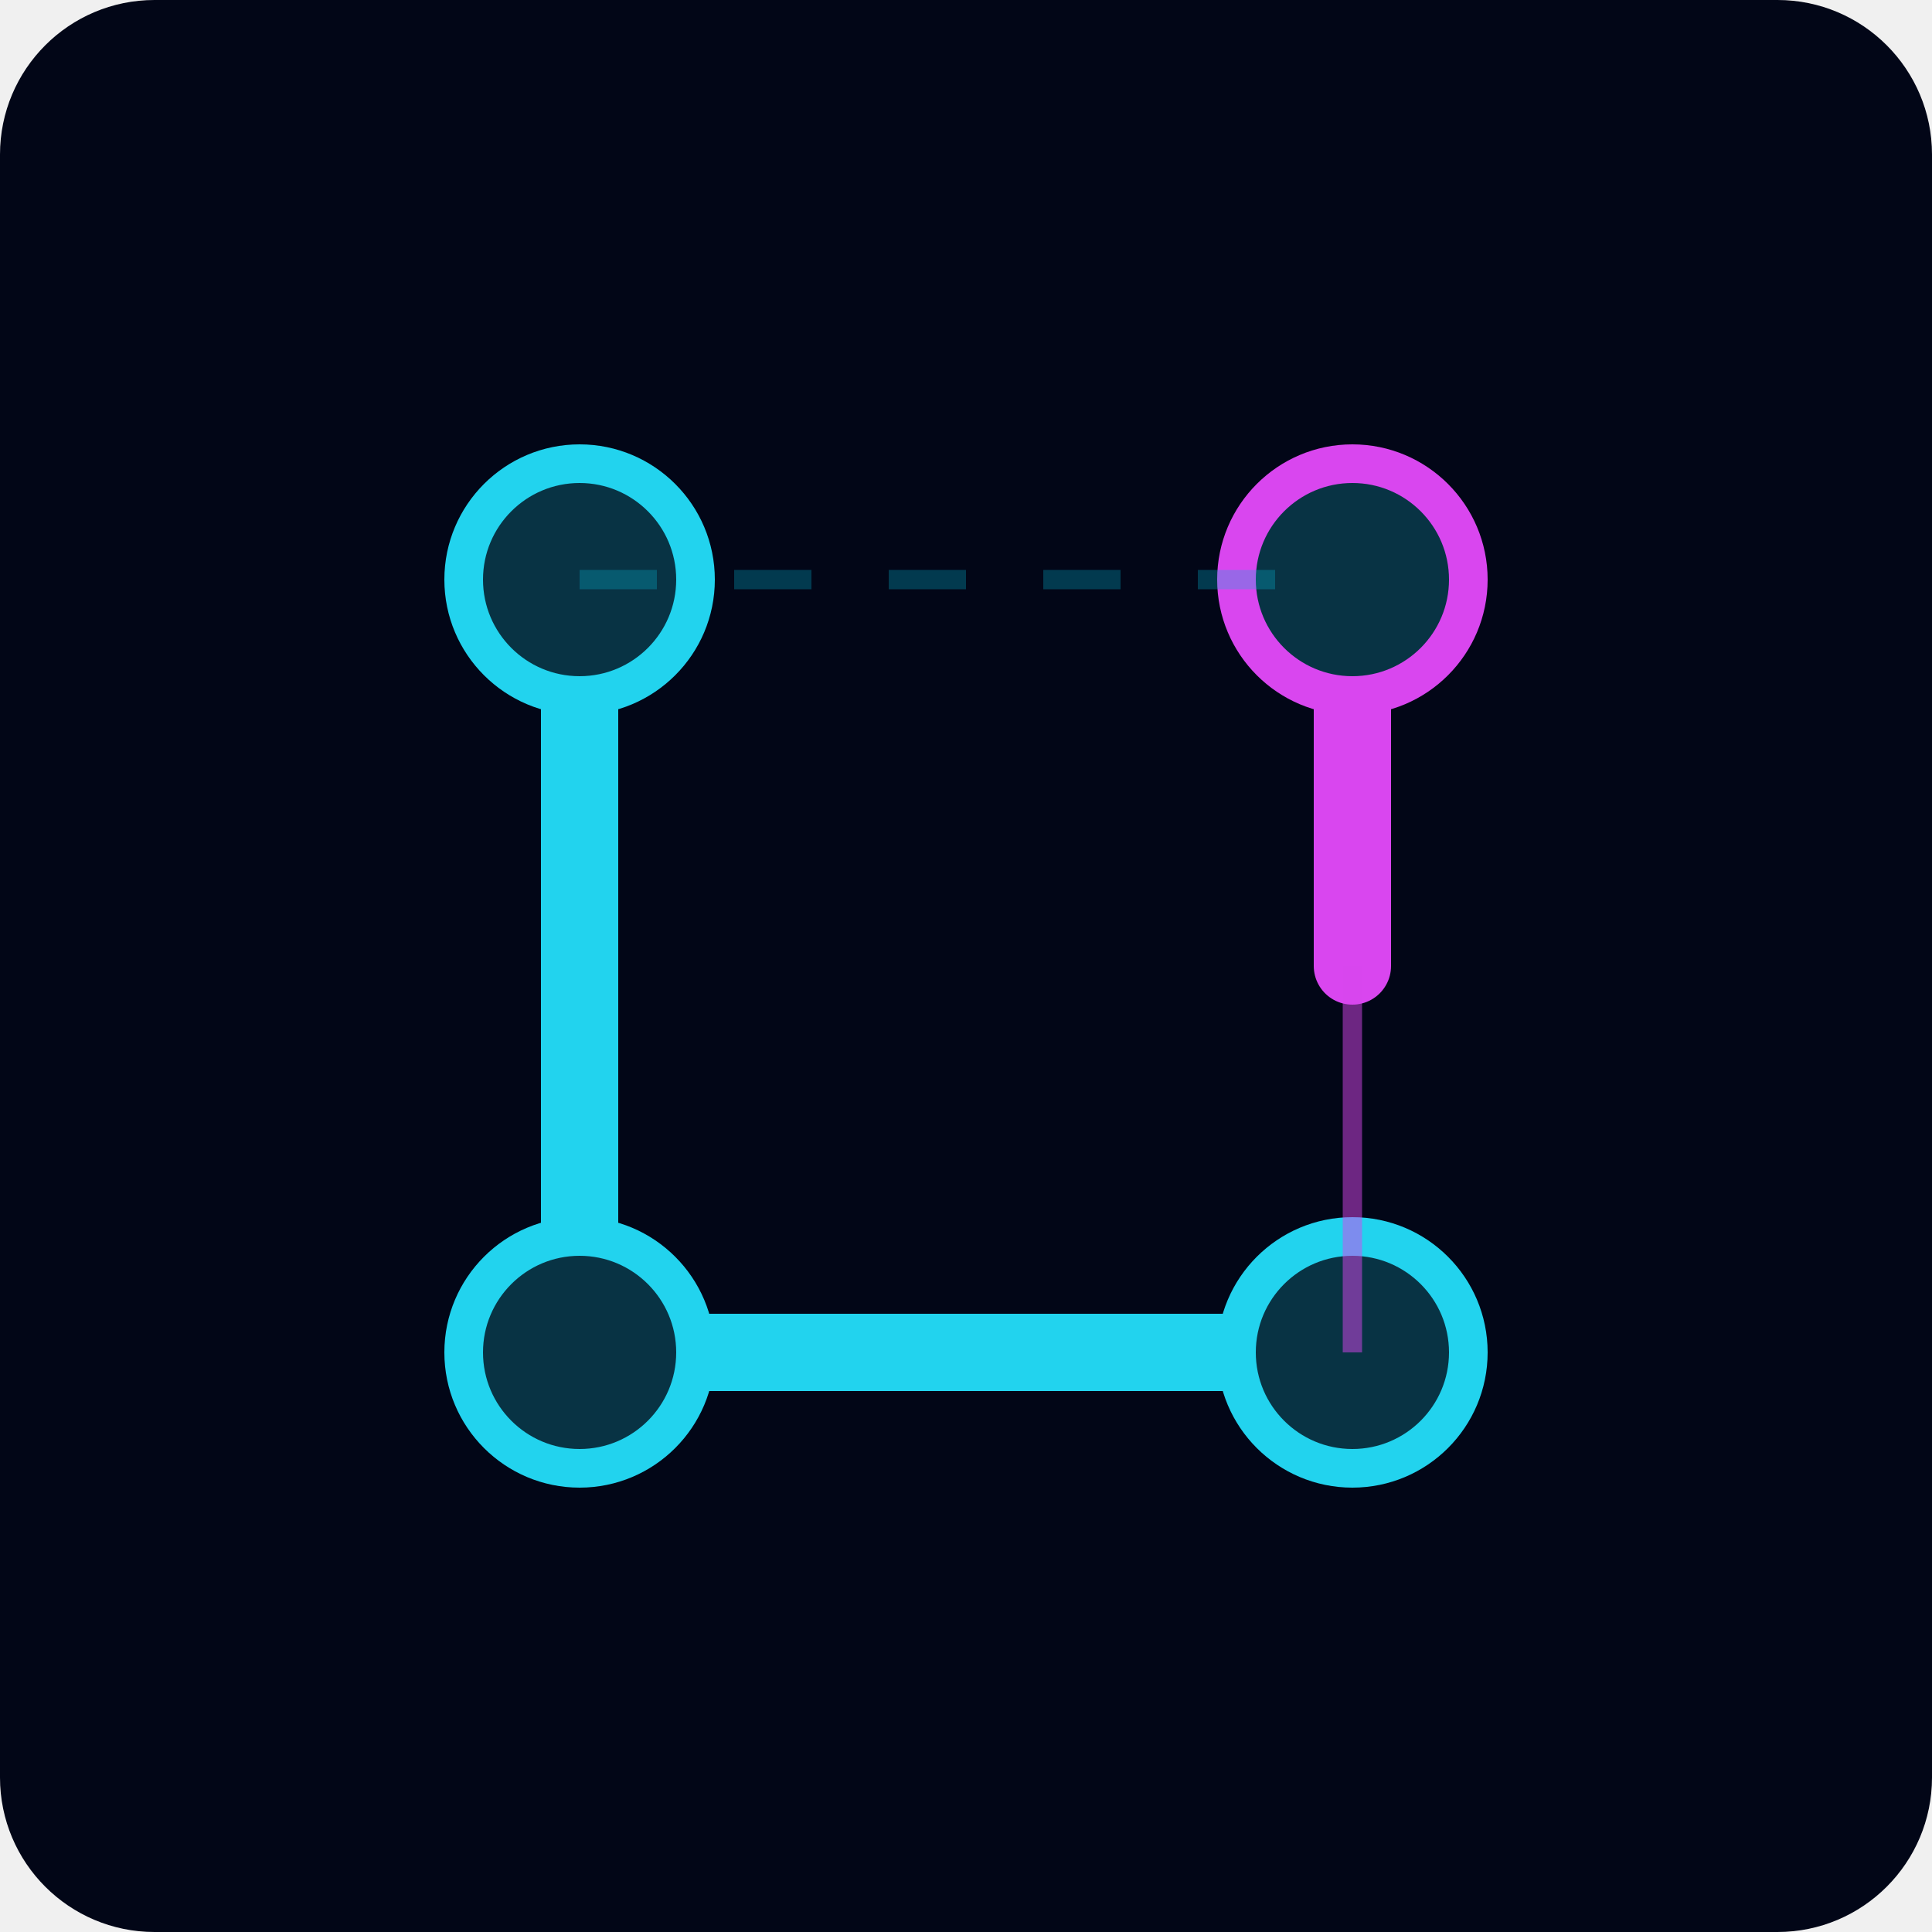
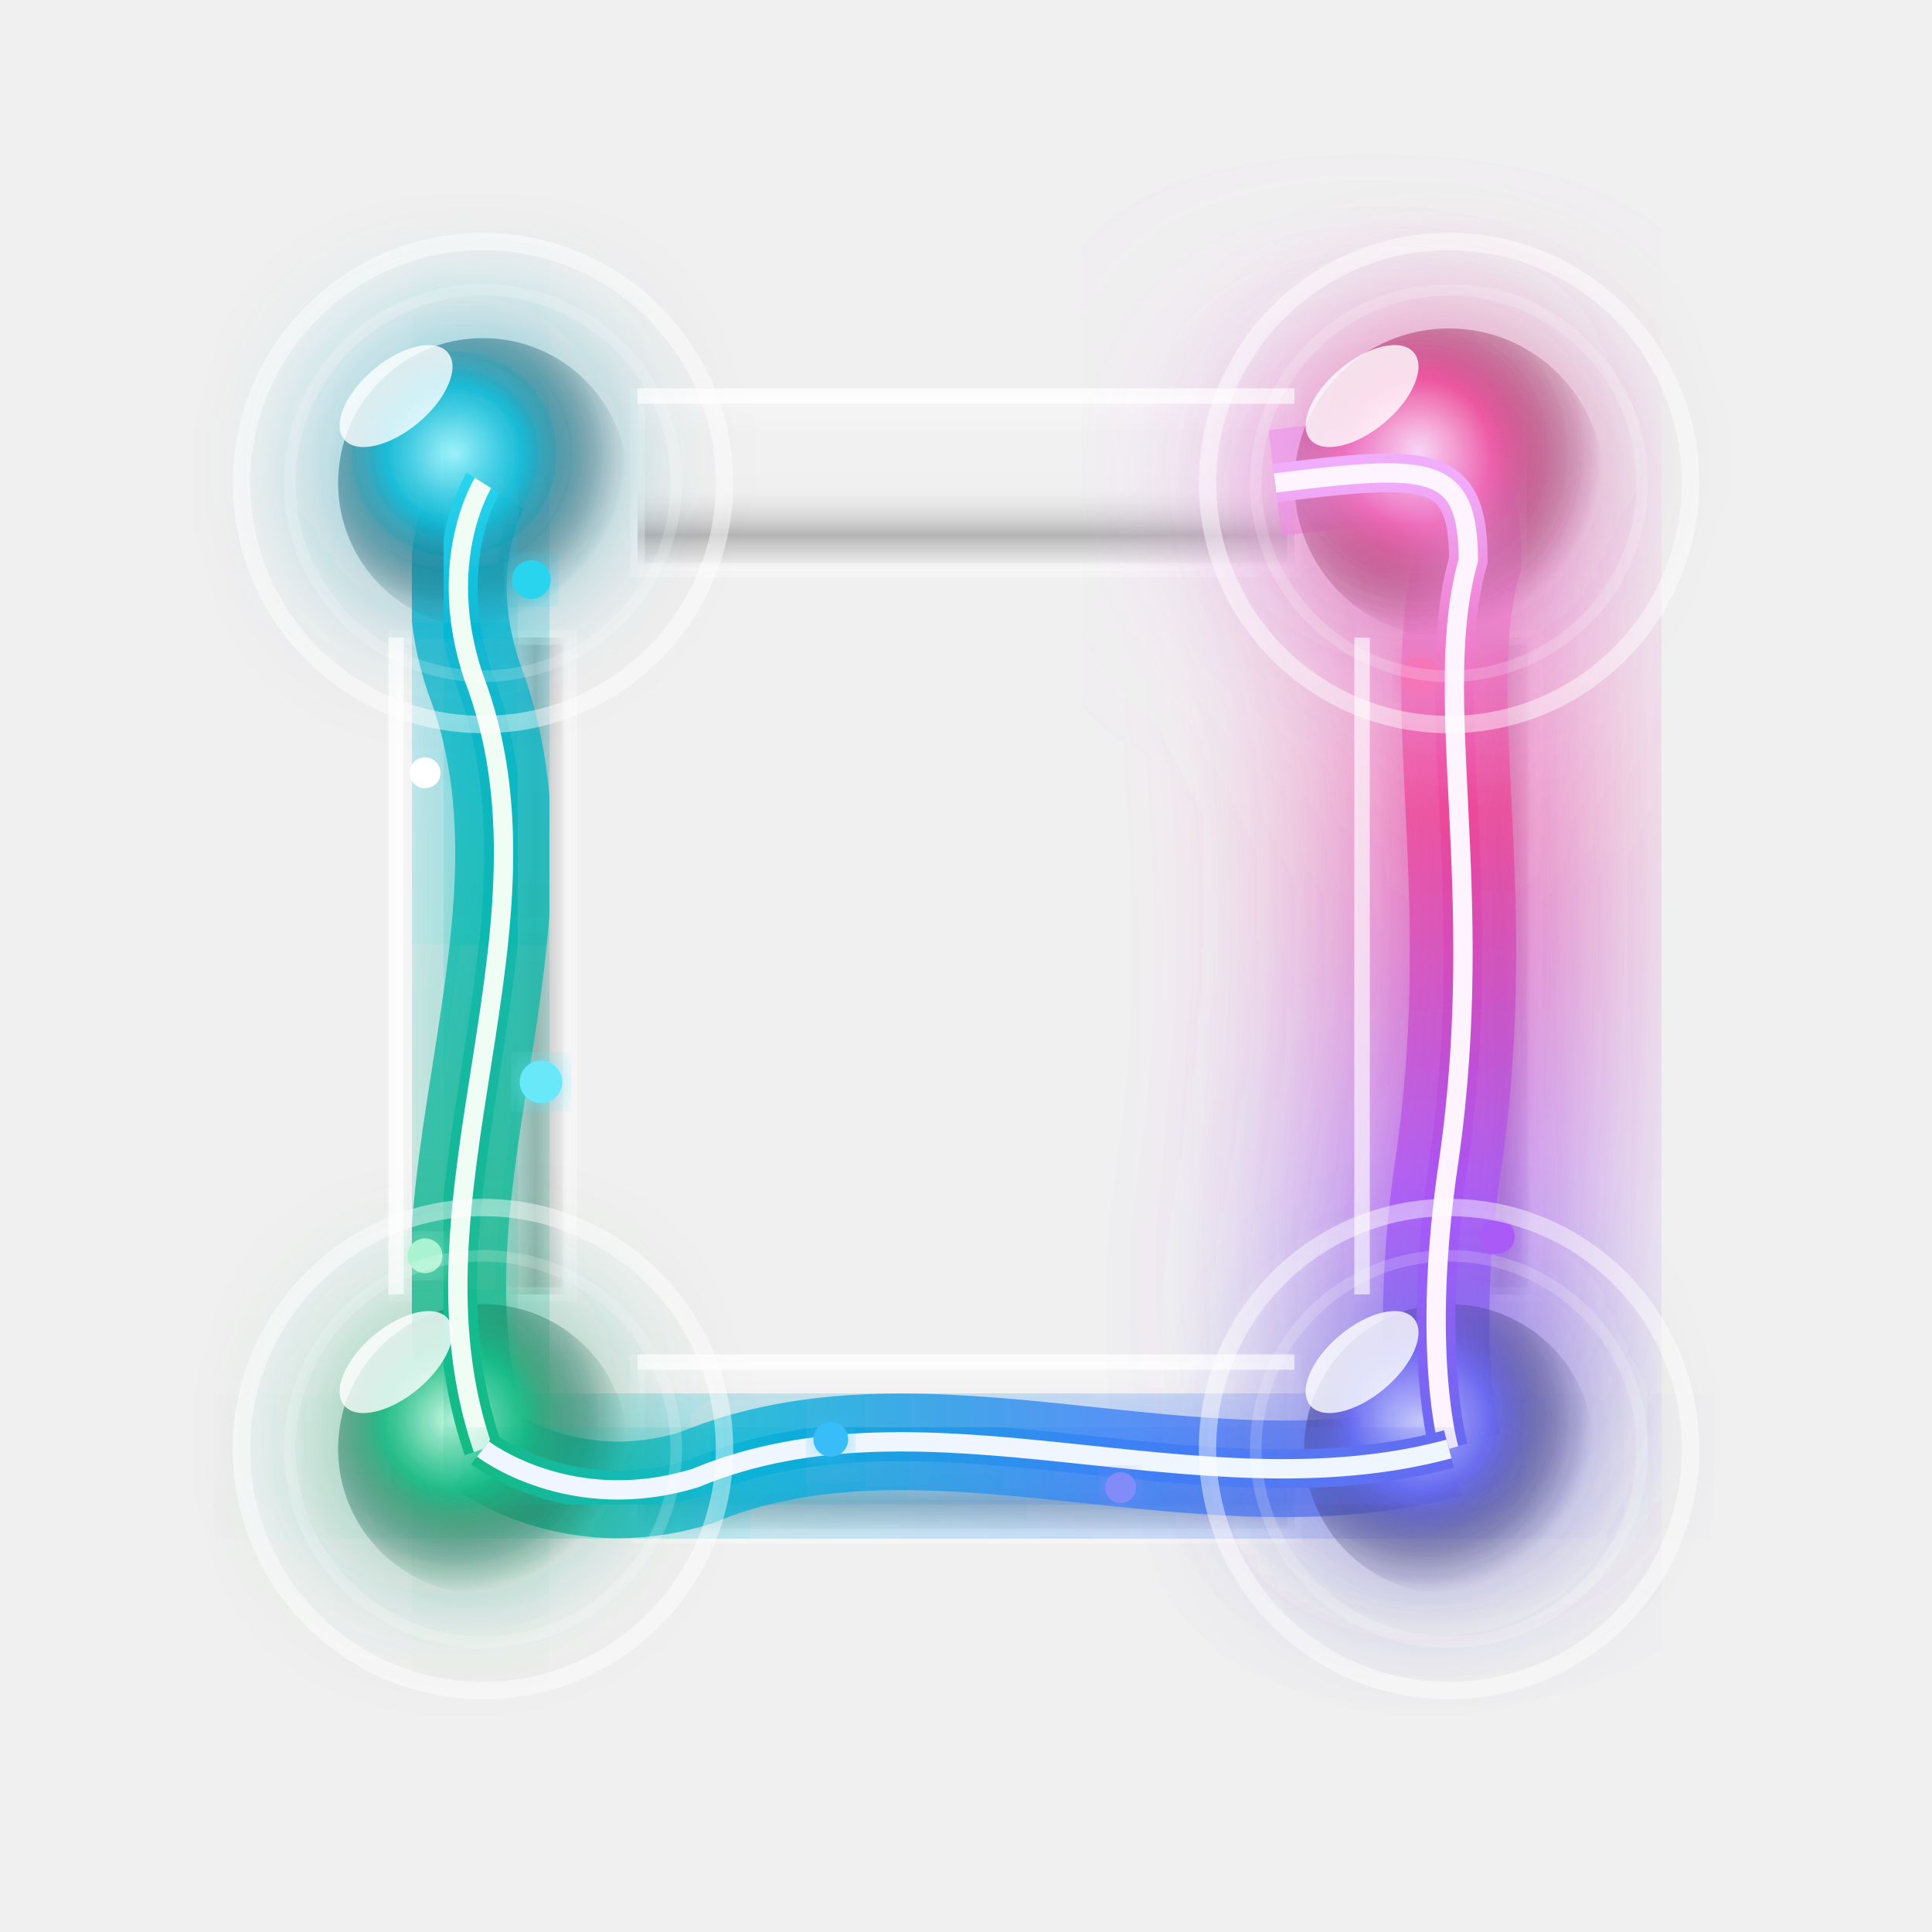
<svg xmlns="http://www.w3.org/2000/svg" viewBox="0 0 100 100" fill="none">
-   <rect width="100" height="100" fill="#020617" rx="8" />
-   <path d="M30 30 L30 70 L70 70" stroke="#22d3ee" stroke-width="4" stroke-linecap="round" fill="none" />
-   <path d="M70 30 L70 50" stroke="#d946ef" stroke-width="4" stroke-linecap="round" fill="none" />
-   <circle cx="30" cy="30" r="6" fill="#083344" stroke="#22d3ee" stroke-width="2" />
-   <circle cx="30" cy="70" r="6" fill="#083344" stroke="#22d3ee" stroke-width="2" />
-   <circle cx="70" cy="70" r="6" fill="#083344" stroke="#22d3ee" stroke-width="2" />
-   <circle cx="70" cy="30" r="6" fill="#083344" stroke="#d946ef" stroke-width="2" />
-   <path d="M30 30 L70 30" stroke="rgba(6, 182, 212, 0.3)" stroke-width="1" stroke-dasharray="4 4" fill="none" />
-   <path d="M70 70 L70 50" stroke="rgba(217, 70, 239, 0.5)" stroke-width="1" fill="none" />
+   <defs>
+     <filter id="logo-glow-heavy" x="-50%" y="-50%" width="200%" height="200%">
+       <feGaussianBlur stdDeviation="3.5" result="coloredBlur" />
+       <feMerge>
+         <feMergeNode in="coloredBlur" />
+         <feMergeNode in="SourceGraphic" />
+       </feMerge>
+     </filter>
+     <filter id="logo-glow-medium" x="-30%" y="-30%" width="160%" height="160%">
+       <feGaussianBlur stdDeviation="2" result="coloredBlur" />
+       <feMerge>
+         <feMergeNode in="coloredBlur" />
+         <feMergeNode in="SourceGraphic" />
+       </feMerge>
+     </filter>
+     <filter id="logo-glow-soft" x="-20%" y="-20%" width="140%" height="140%">
+       <feGaussianBlur stdDeviation="1" result="coloredBlur" />
+       <feMerge>
+         <feMergeNode in="coloredBlur" />
+         <feMergeNode in="SourceGraphic" />
+       </feMerge>
+     </filter>
+     <filter id="logo-glow-extreme" x="-100%" y="-100%" width="300%" height="300%">
+       <feGaussianBlur stdDeviation="6" result="blur" />
+       <feComponentTransfer in="blur" result="boost">
+         <feFuncA type="linear" slope="2" />
+       </feComponentTransfer>
+       <feMerge>
+         <feMergeNode in="boost" />
+         <feMergeNode in="SourceGraphic" />
+       </feMerge>
+     </filter>
+     <linearGradient id="logo-leftTubeGlow" x1="0" y1="1" x2="0" y2="0">
+       <stop offset="0%" stop-color="#10b981" />
+       <stop offset="45%" stop-color="#14b8a6" />
+       <stop offset="85%" stop-color="#06b6d4" />
+       <stop offset="100%" stop-color="#22d3ee" />
+     </linearGradient>
+     <linearGradient id="logo-topTubeGlow" x1="0" y1="0" x2="1" y2="0">
+       <stop offset="0%" stop-color="#22d3ee" />
+       <stop offset="70%" stop-color="#d946ef" />
+       <stop offset="100%" stop-color="#f0abfc" />
+     </linearGradient>
+     <linearGradient id="logo-rightTubeGlow" x1="0" y1="0" x2="0" y2="1">
+       <stop offset="0%" stop-color="#f0abfc" />
+       <stop offset="35%" stop-color="#ec4899" />
+       <stop offset="75%" stop-color="#a855f7" />
+       <stop offset="100%" stop-color="#6366f1" />
+     </linearGradient>
+     <linearGradient id="logo-bottomTubeGlow" x1="1" y1="0" x2="0" y2="0">
+       <stop offset="0%" stop-color="#6366f1" />
+       <stop offset="35%" stop-color="#3b82f6" />
+       <stop offset="75%" stop-color="#06b6d4" />
+       <stop offset="100%" stop-color="#10b981" />
+     </linearGradient>
+     <radialGradient id="logo-nodeTLGrad" cx="40%" cy="40%" r="60%">
+       <stop offset="0%" stop-color="#a5f3fc" />
+       <stop offset="40%" stop-color="#06b6d4" stop-opacity="0.9" />
+       <stop offset="80%" stop-color="#083344" stop-opacity="0.3" />
+       <stop offset="100%" stop-color="#083344" stop-opacity="0" />
+     </radialGradient>
+     <radialGradient id="logo-nodeTRGrad" cx="40%" cy="40%" r="60%">
+       <stop offset="0%" stop-color="#fce7f3" />
+       <stop offset="40%" stop-color="#ec4899" stop-opacity="0.9" />
+       <stop offset="80%" stop-color="#831843" stop-opacity="0.3" />
+       <stop offset="100%" stop-color="#831843" stop-opacity="0" />
+     </radialGradient>
+     <radialGradient id="logo-nodeBRGrad" cx="40%" cy="40%" r="60%">
+       <stop offset="0%" stop-color="#e0e7ff" />
+       <stop offset="40%" stop-color="#6366f1" stop-opacity="0.9" />
+       <stop offset="80%" stop-color="#1e1b4b" stop-opacity="0.3" />
+       <stop offset="100%" stop-color="#1e1b4b" stop-opacity="0" />
+     </radialGradient>
+     <radialGradient id="logo-nodeBLGrad" cx="40%" cy="40%" r="60%">
+       <stop offset="0%" stop-color="#d1fae5" />
+       <stop offset="40%" stop-color="#10b981" stop-opacity="0.9" />
+       <stop offset="80%" stop-color="#064e3b" stop-opacity="0.3" />
+       <stop offset="100%" stop-color="#064e3b" stop-opacity="0" />
+     </radialGradient>
+     <linearGradient id="logo-glassHorizSheen" x1="0" y1="0" x2="0" y2="1">
+       <stop offset="0%" stop-color="#ffffff" stop-opacity="0.4" />
+       <stop offset="20%" stop-color="#ffffff" stop-opacity="0.1" />
+       <stop offset="50%" stop-color="#ffffff" stop-opacity="0.02" />
+       <stop offset="80%" stop-color="#000000" stop-opacity="0.25" />
+       <stop offset="100%" stop-color="#ffffff" stop-opacity="0.2" />
+     </linearGradient>
+     <linearGradient id="logo-glassVertSheen" x1="0" y1="0" x2="1" y2="0">
+       <stop offset="0%" stop-color="#ffffff" stop-opacity="0.4" />
+       <stop offset="20%" stop-color="#ffffff" stop-opacity="0.1" />
+       <stop offset="50%" stop-color="#ffffff" stop-opacity="0.02" />
+       <stop offset="80%" stop-color="#000000" stop-opacity="0.25" />
+       <stop offset="100%" stop-color="#ffffff" stop-opacity="0.2" />
+     </linearGradient>
+   </defs>
+   <rect x="33" y="20.5" width="34" height="9" fill="url(#logo-glassHorizSheen)" stroke="rgba(255, 255, 255, 0.35)" stroke-width="0.75" />
+   <rect x="33" y="70.5" width="34" height="9" fill="url(#logo-glassHorizSheen)" stroke="rgba(255, 255, 255, 0.35)" stroke-width="0.75" />
+   <rect x="20.5" y="33" width="9" height="34" fill="url(#logo-glassVertSheen)" stroke="rgba(255, 255, 255, 0.35)" stroke-width="0.75" />
+   <rect x="70.5" y="33" width="9" height="34" fill="url(#logo-glassVertSheen)" stroke="rgba(255, 255, 255, 0.35)" stroke-width="0.75" />
+   <path d="M 25 75 C 20.5 62, 29.5 48, 24.5 35 C 22.5 29, 25 25, 25 25" fill="none" stroke="url(#logo-leftTubeGlow)" stroke-width="5" filter="url(#logo-glow-extreme)" opacity="0.85" />
+   <line x1="25" y1="25" x2="75" y2="25" stroke="url(#logo-topTubeGlow)" stroke-width="2" stroke-dasharray="4 3" filter="url(#logo-glow-medium)" opacity="0.75" />
+   <path d="M 66 25 C 74 24, 76 24, 76 29 C 74 36, 77 46, 75 60 C 73.5 70, 75 75, 75 75" fill="none" stroke="url(#logo-rightTubeGlow)" stroke-width="5.5" filter="url(#logo-glow-extreme)" opacity="0.9" />
+   <path d="M 75 75 C 62 78.5, 48 71.5, 36 76.5 C 29.5 78.5, 25 75, 25 75" fill="none" stroke="url(#logo-bottomTubeGlow)" stroke-width="5" filter="url(#logo-glow-extreme)" opacity="0.85" />
+   <circle cx="25" cy="25" r="7.5" fill="url(#logo-nodeTLGrad)" filter="url(#logo-glow-heavy)" />
+   <circle cx="75" cy="25" r="8" fill="url(#logo-nodeTRGrad)" filter="url(#logo-glow-heavy)" />
+   <circle cx="75" cy="75" r="7.5" fill="url(#logo-nodeBRGrad)" filter="url(#logo-glow-heavy)" />
+   <circle cx="25" cy="75" r="7.5" fill="url(#logo-nodeBLGrad)" filter="url(#logo-glow-heavy)" />
+   <path d="M 25 75 C 20.5 62, 29.5 48, 24.5 35 C 22.5 29, 25 25, 25 25" fill="none" stroke="url(#logo-leftTubeGlow)" stroke-width="2" filter="url(#logo-glow-medium)" />
+   <path d="M 25 75 C 20.5 62, 29.5 48, 24.5 35 C 22.5 29, 25 25, 25 25" fill="none" stroke="#f0fdf4" stroke-width="1" />
+   <path d="M 66 25 C 74 24, 76 24, 76 29 C 74 36, 77 46, 75 60 C 73.5 70, 75 75, 75 75" fill="none" stroke="url(#logo-rightTubeGlow)" stroke-width="2" filter="url(#logo-glow-medium)" />
+   <path d="M 66 25 C 74 24, 76 24, 76 29 C 74 36, 77 46, 75 60 C 73.5 70, 75 75, 75 75" fill="none" stroke="#fdf4ff" stroke-width="1" />
+   <path d="M 75 75 C 62 78.5, 48 71.5, 36 76.5 C 29.5 78.5, 25 75, 25 75" fill="none" stroke="url(#logo-bottomTubeGlow)" stroke-width="2" filter="url(#logo-glow-medium)" />
+   <path d="M 75 75 C 62 78.5, 48 71.5, 36 76.5 C 29.5 78.5, 25 75, 25 75" fill="none" stroke="#eff6ff" stroke-width="1" />
+   <circle cx="22" cy="65" r="0.9" fill="#a7f3d0" filter="url(#logo-glow-soft)" />
+   <circle cx="28" cy="56" r="1.1" fill="#67e8f9" filter="url(#logo-glow-soft)" />
+   <circle cx="22" cy="40" r="0.8" fill="#ffffff" />
+   <circle cx="27.5" cy="30" r="1" fill="#22d3ee" filter="url(#logo-glow-soft)" />
+   <circle cx="73.5" cy="35" r="1" fill="#f472b6" filter="url(#logo-glow-soft)" />
+   <circle cx="77.5" cy="64" r="0.9" fill="#a855f7" filter="url(#logo-glow-soft)" />
+   <circle cx="43" cy="74.5" r="0.9" fill="#38bdf8" filter="url(#logo-glow-soft)" />
+   <circle cx="58" cy="77" r="0.8" fill="#818cf8" filter="url(#logo-glow-soft)" />
+   <circle cx="25" cy="25" r="12.5" fill="rgba(255, 255, 255, 0.03)" stroke="rgba(255, 255, 255, 0.45)" stroke-width="0.9" />
+   <circle cx="25" cy="25" r="10" fill="none" stroke="rgba(255, 255, 255, 0.18)" stroke-width="0.6" />
+   <ellipse cx="20.5" cy="20.5" rx="3.5" ry="1.8" transform="rotate(-40 20.5 20.5)" fill="#ffffff" opacity="0.8" />
+   <circle cx="75" cy="25" r="12.5" fill="rgba(255, 255, 255, 0.03)" stroke="rgba(255, 255, 255, 0.45)" stroke-width="0.9" />
+   <circle cx="75" cy="25" r="10" fill="none" stroke="rgba(255, 255, 255, 0.18)" stroke-width="0.6" />
+   <ellipse cx="70.5" cy="20.5" rx="3.5" ry="1.8" transform="rotate(-40 70.5 20.5)" fill="#ffffff" opacity="0.8" />
+   <circle cx="75" cy="75" r="12.5" fill="rgba(255, 255, 255, 0.03)" stroke="rgba(255, 255, 255, 0.45)" stroke-width="0.9" />
+   <circle cx="75" cy="75" r="10" fill="none" stroke="rgba(255, 255, 255, 0.18)" stroke-width="0.6" />
+   <ellipse cx="70.5" cy="70.5" rx="3.5" ry="1.8" transform="rotate(-40 70.5 70.5)" fill="#ffffff" opacity="0.8" />
+   <circle cx="25" cy="75" r="12.5" fill="rgba(255, 255, 255, 0.03)" stroke="rgba(255, 255, 255, 0.45)" stroke-width="0.9" />
+   <circle cx="25" cy="75" r="10" fill="none" stroke="rgba(255, 255, 255, 0.18)" stroke-width="0.6" />
+   <ellipse cx="20.5" cy="70.5" rx="3.5" ry="1.8" transform="rotate(-40 20.5 70.5)" fill="#ffffff" opacity="0.8" />
+   <line x1="33" y1="20.5" x2="67" y2="20.5" stroke="#ffffff" stroke-width="0.8" opacity="0.6" />
+   <line x1="33" y1="70.5" x2="67" y2="70.5" stroke="#ffffff" stroke-width="0.8" opacity="0.6" />
+   <line x1="20.5" y1="33" x2="20.5" y2="67" stroke="#ffffff" stroke-width="0.8" opacity="0.6" />
+   <line x1="70.5" y1="33" x2="70.5" y2="67" stroke="#ffffff" stroke-width="0.8" opacity="0.6" />
</svg>
